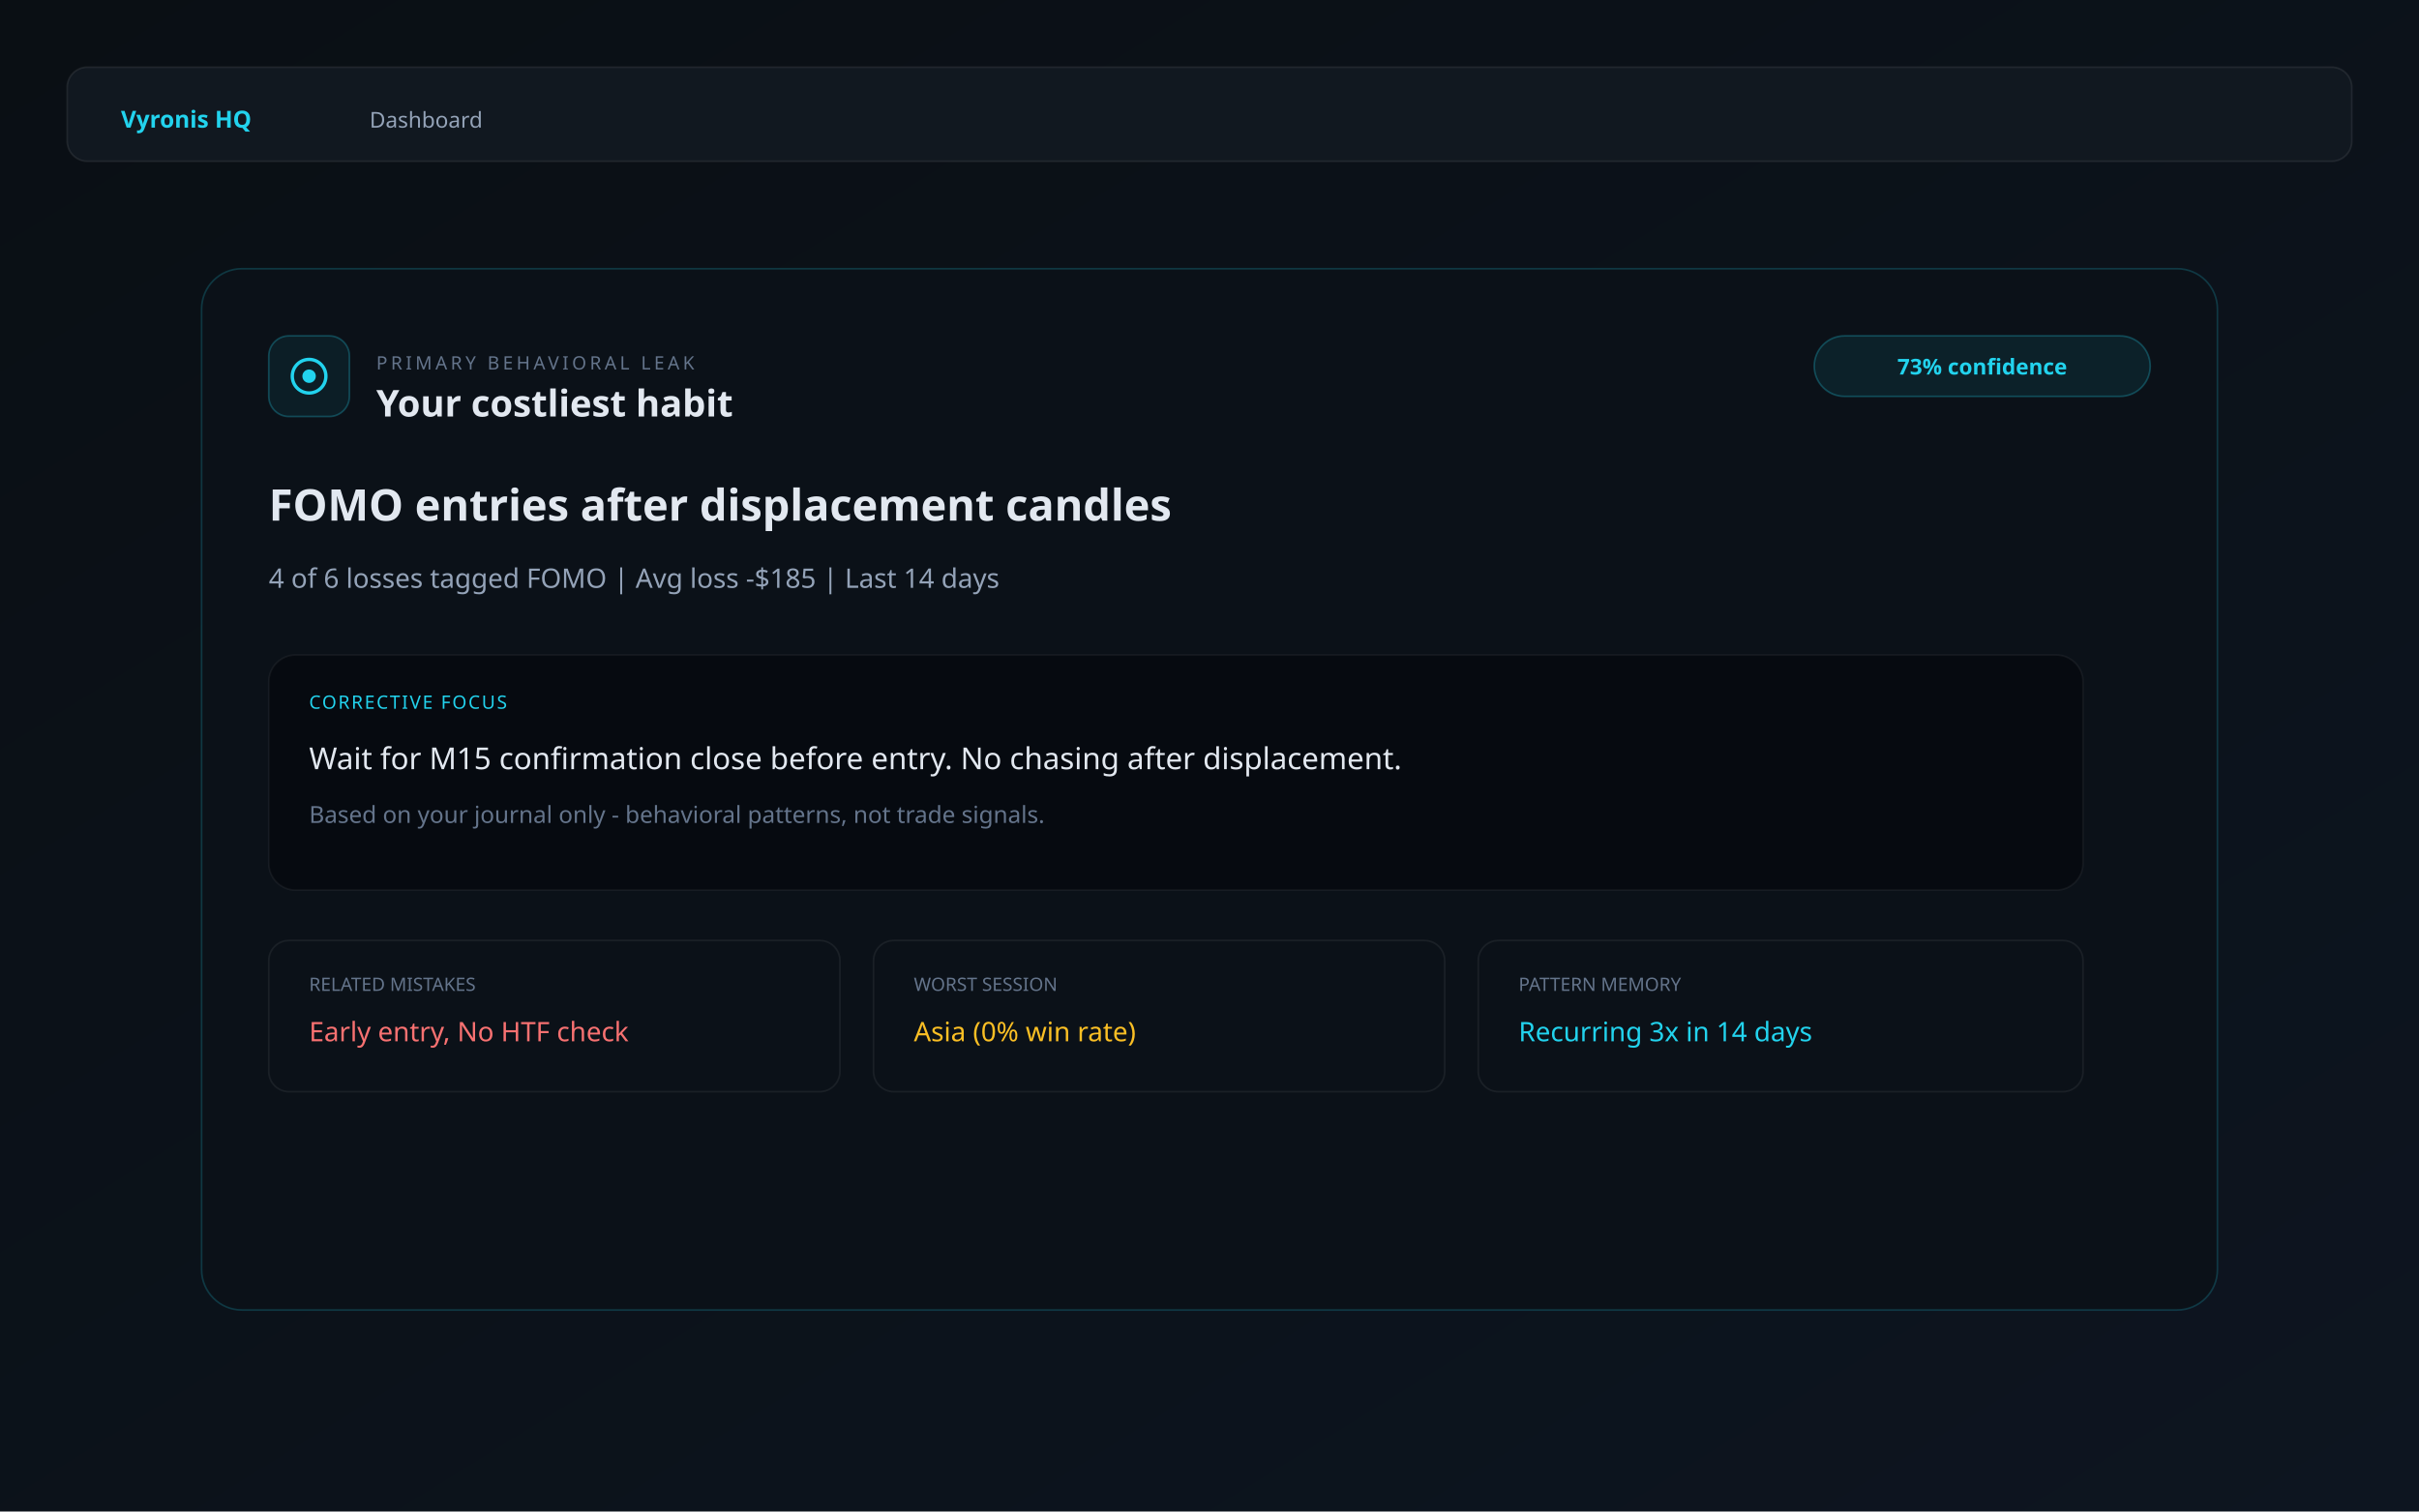
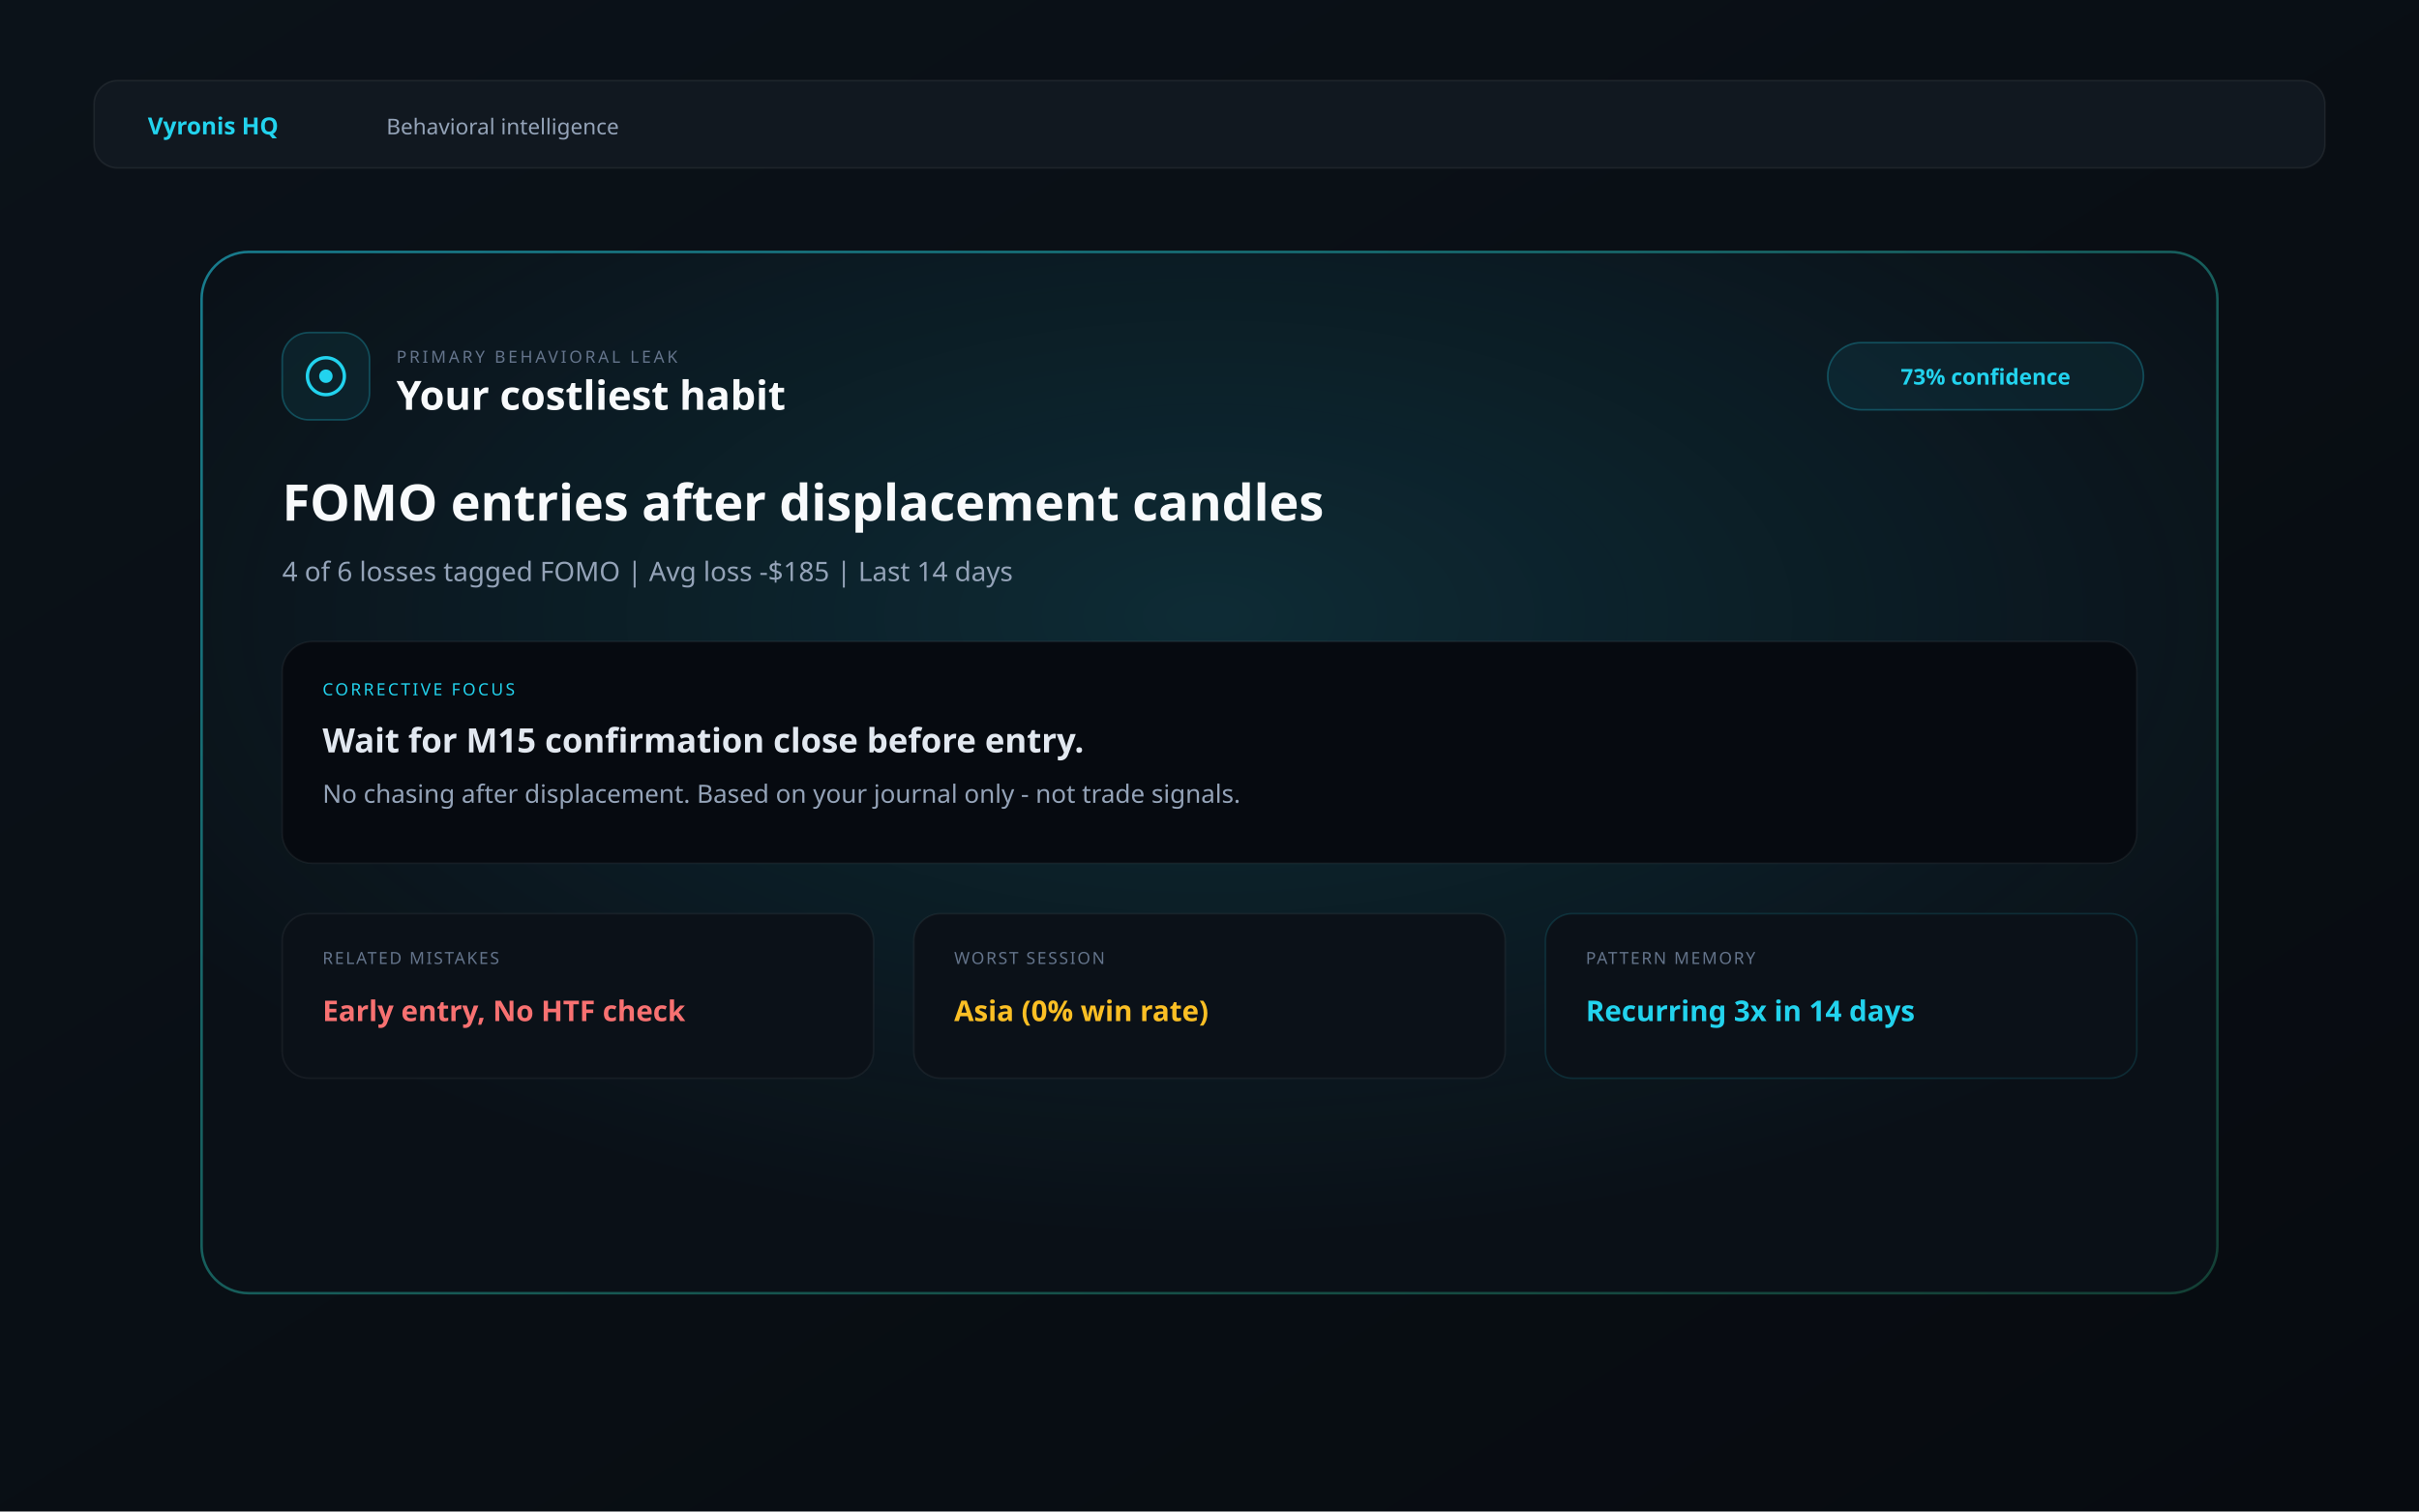
- <svg xmlns="http://www.w3.org/2000/svg" width="1440" height="900" viewBox="0 0 1440 900" role="img" aria-label="Vyronis Primary Behavioral Leak detection card at 73 percent confidence">
+ <svg xmlns="http://www.w3.org/2000/svg" width="1440" height="900" viewBox="0 0 1440 900" role="img" aria-label="Vyronis Primary Behavioral Leak detection card">
  <defs>
    <linearGradient id="bg" x1="0" y1="0" x2="1" y2="1">
-       <stop offset="0%" stop-color="#0a0f14" />
-       <stop offset="100%" stop-color="#0d1520" />
+       <stop offset="0%" stop-color="#0b1219" />
+       <stop offset="100%" stop-color="#070b10" />
+     </linearGradient>
+     <radialGradient id="cardGlow" cx="50%" cy="35%" r="60%">
+       <stop offset="0%" stop-color="#22d3ee" stop-opacity="0.14" />
+       <stop offset="100%" stop-color="#22d3ee" stop-opacity="0" />
+     </radialGradient>
+     <linearGradient id="borderGlow" x1="0" y1="0" x2="1" y2="1">
+       <stop offset="0%" stop-color="#22d3ee" stop-opacity="0.55" />
+       <stop offset="100%" stop-color="#34d399" stop-opacity="0.25" />
    </linearGradient>
  </defs>
  <rect width="1440" height="900" fill="url(#bg)" />
-   <rect x="40" y="40" width="1360" height="56" rx="12" fill="#111820" stroke="#ffffff14" />
-   <text x="72" y="76" fill="#22d3ee" font-family="system-ui,sans-serif" font-size="14" font-weight="700">Vyronis HQ</text>
-   <text x="220" y="76" fill="#94a3b8" font-family="system-ui,sans-serif" font-size="13">Dashboard</text>
-   <rect x="120" y="160" width="1200" height="620" rx="24" fill="#0b1118" stroke="#22d3ee33" />
-   <rect x="160" y="200" width="48" height="48" rx="12" fill="#22d3ee12" stroke="#22d3ee44" />
-   <circle cx="184" cy="224" r="10" fill="none" stroke="#22d3ee" stroke-width="2" />
-   <circle cx="184" cy="224" r="4" fill="#22d3ee" />
-   <text x="224" y="220" fill="#64748b" font-family="system-ui,sans-serif" font-size="11" letter-spacing="2">PRIMARY BEHAVIORAL LEAK</text>
-   <text x="224" y="248" fill="#e2e8f0" font-family="system-ui,sans-serif" font-size="22" font-weight="600">Your costliest habit</text>
-   <rect x="1080" y="200" width="200" height="36" rx="18" fill="#22d3ee15" stroke="#22d3ee44" />
-   <text x="1180" y="223" fill="#22d3ee" font-family="system-ui,sans-serif" font-size="13" font-weight="600" text-anchor="middle">73% confidence</text>
-   <text x="160" y="310" fill="#e2e8f0" font-family="system-ui,sans-serif" font-size="26" font-weight="600">FOMO entries after displacement candles</text>
-   <text x="160" y="350" fill="#94a3b8" font-family="system-ui,sans-serif" font-size="16">4 of 6 losses tagged FOMO | Avg loss -$185 | Last 14 days</text>
-   <rect x="160" y="390" width="1080" height="140" rx="16" fill="#060a10" stroke="#ffffff0d" />
-   <text x="184" y="422" fill="#22d3ee" font-family="system-ui,sans-serif" font-size="11" letter-spacing="1">CORRECTIVE FOCUS</text>
-   <text x="184" y="458" fill="#e2e8f0" font-family="system-ui,sans-serif" font-size="18">Wait for M15 confirmation close before entry. No chasing after displacement.</text>
-   <text x="184" y="490" fill="#64748b" font-family="system-ui,sans-serif" font-size="14">Based on your journal only - behavioral patterns, not trade signals.</text>
-   <rect x="160" y="560" width="340" height="90" rx="12" fill="#0b1118" stroke="#ffffff10" />
-   <text x="184" y="590" fill="#64748b" font-family="system-ui,sans-serif" font-size="11">RELATED MISTAKES</text>
-   <text x="184" y="620" fill="#f87171" font-family="system-ui,sans-serif" font-size="16">Early entry, No HTF check</text>
-   <rect x="520" y="560" width="340" height="90" rx="12" fill="#0b1118" stroke="#ffffff10" />
-   <text x="544" y="590" fill="#64748b" font-family="system-ui,sans-serif" font-size="11">WORST SESSION</text>
-   <text x="544" y="620" fill="#fbbf24" font-family="system-ui,sans-serif" font-size="16">Asia (0% win rate)</text>
-   <rect x="880" y="560" width="360" height="90" rx="12" fill="#0b1118" stroke="#ffffff10" />
-   <text x="904" y="590" fill="#64748b" font-family="system-ui,sans-serif" font-size="11">PATTERN MEMORY</text>
-   <text x="904" y="620" fill="#22d3ee" font-family="system-ui,sans-serif" font-size="16">Recurring 3x in 14 days</text>
+   <rect x="56" y="48" width="1328" height="52" rx="14" fill="#111820" stroke="#ffffff10" />
+   <text x="88" y="80" fill="#22d3ee" font-family="system-ui,sans-serif" font-size="14" font-weight="700">Vyronis HQ</text>
+   <text x="230" y="80" fill="#94a3b8" font-family="system-ui,sans-serif" font-size="13">Behavioral intelligence</text>
+   <rect x="120" y="150" width="1200" height="620" rx="28" fill="#0a1017" stroke="url(#borderGlow)" stroke-width="1.5" />
+   <rect x="120" y="150" width="1200" height="620" rx="28" fill="url(#cardGlow)" />
+   <rect x="168" y="198" width="52" height="52" rx="16" fill="#22d3ee12" stroke="#22d3ee44" />
+   <circle cx="194" cy="224" r="11" fill="none" stroke="#22d3ee" stroke-width="2" />
+   <circle cx="194" cy="224" r="4" fill="#22d3ee" />
+   <text x="236" y="216" fill="#64748b" font-family="system-ui,sans-serif" font-size="10" letter-spacing="1.6">PRIMARY BEHAVIORAL LEAK</text>
+   <text x="236" y="244" fill="#f8fafc" font-family="system-ui,sans-serif" font-size="24" font-weight="700">Your costliest habit</text>
+   <rect x="1088" y="204" width="188" height="40" rx="20" fill="#22d3ee12" stroke="#22d3ee44" />
+   <text x="1182" y="229" fill="#22d3ee" font-family="system-ui,sans-serif" font-size="13" font-weight="700" text-anchor="middle">73% confidence</text>
+   <text x="168" y="310" fill="#f8fafc" font-family="system-ui,sans-serif" font-size="30" font-weight="700">FOMO entries after displacement candles</text>
+   <text x="168" y="346" fill="#94a3b8" font-family="system-ui,sans-serif" font-size="16">4 of 6 losses tagged FOMO | Avg loss -$185 | Last 14 days</text>
+   <rect x="168" y="382" width="1104" height="132" rx="18" fill="#060a10" stroke="#ffffff0d" />
+   <text x="192" y="414" fill="#22d3ee" font-family="system-ui,sans-serif" font-size="10" letter-spacing="1.4">CORRECTIVE FOCUS</text>
+   <text x="192" y="448" fill="#e2e8f0" font-family="system-ui,sans-serif" font-size="20" font-weight="600">Wait for M15 confirmation close before entry.</text>
+   <text x="192" y="478" fill="#94a3b8" font-family="system-ui,sans-serif" font-size="15">No chasing after displacement. Based on your journal only - not trade signals.</text>
+   <rect x="168" y="544" width="352" height="98" rx="16" fill="#0b1118" stroke="#ffffff0d" />
+   <text x="192" y="574" fill="#64748b" font-family="system-ui,sans-serif" font-size="10" letter-spacing="1">RELATED MISTAKES</text>
+   <text x="192" y="608" fill="#f87171" font-family="system-ui,sans-serif" font-size="17" font-weight="600">Early entry, No HTF check</text>
+   <rect x="544" y="544" width="352" height="98" rx="16" fill="#0b1118" stroke="#ffffff0d" />
+   <text x="568" y="574" fill="#64748b" font-family="system-ui,sans-serif" font-size="10" letter-spacing="1">WORST SESSION</text>
+   <text x="568" y="608" fill="#fbbf24" font-family="system-ui,sans-serif" font-size="17" font-weight="600">Asia (0% win rate)</text>
+   <rect x="920" y="544" width="352" height="98" rx="16" fill="#0b1118" stroke="#22d3ee22" />
+   <text x="944" y="574" fill="#64748b" font-family="system-ui,sans-serif" font-size="10" letter-spacing="1">PATTERN MEMORY</text>
+   <text x="944" y="608" fill="#22d3ee" font-family="system-ui,sans-serif" font-size="17" font-weight="600">Recurring 3x in 14 days</text>
</svg>
